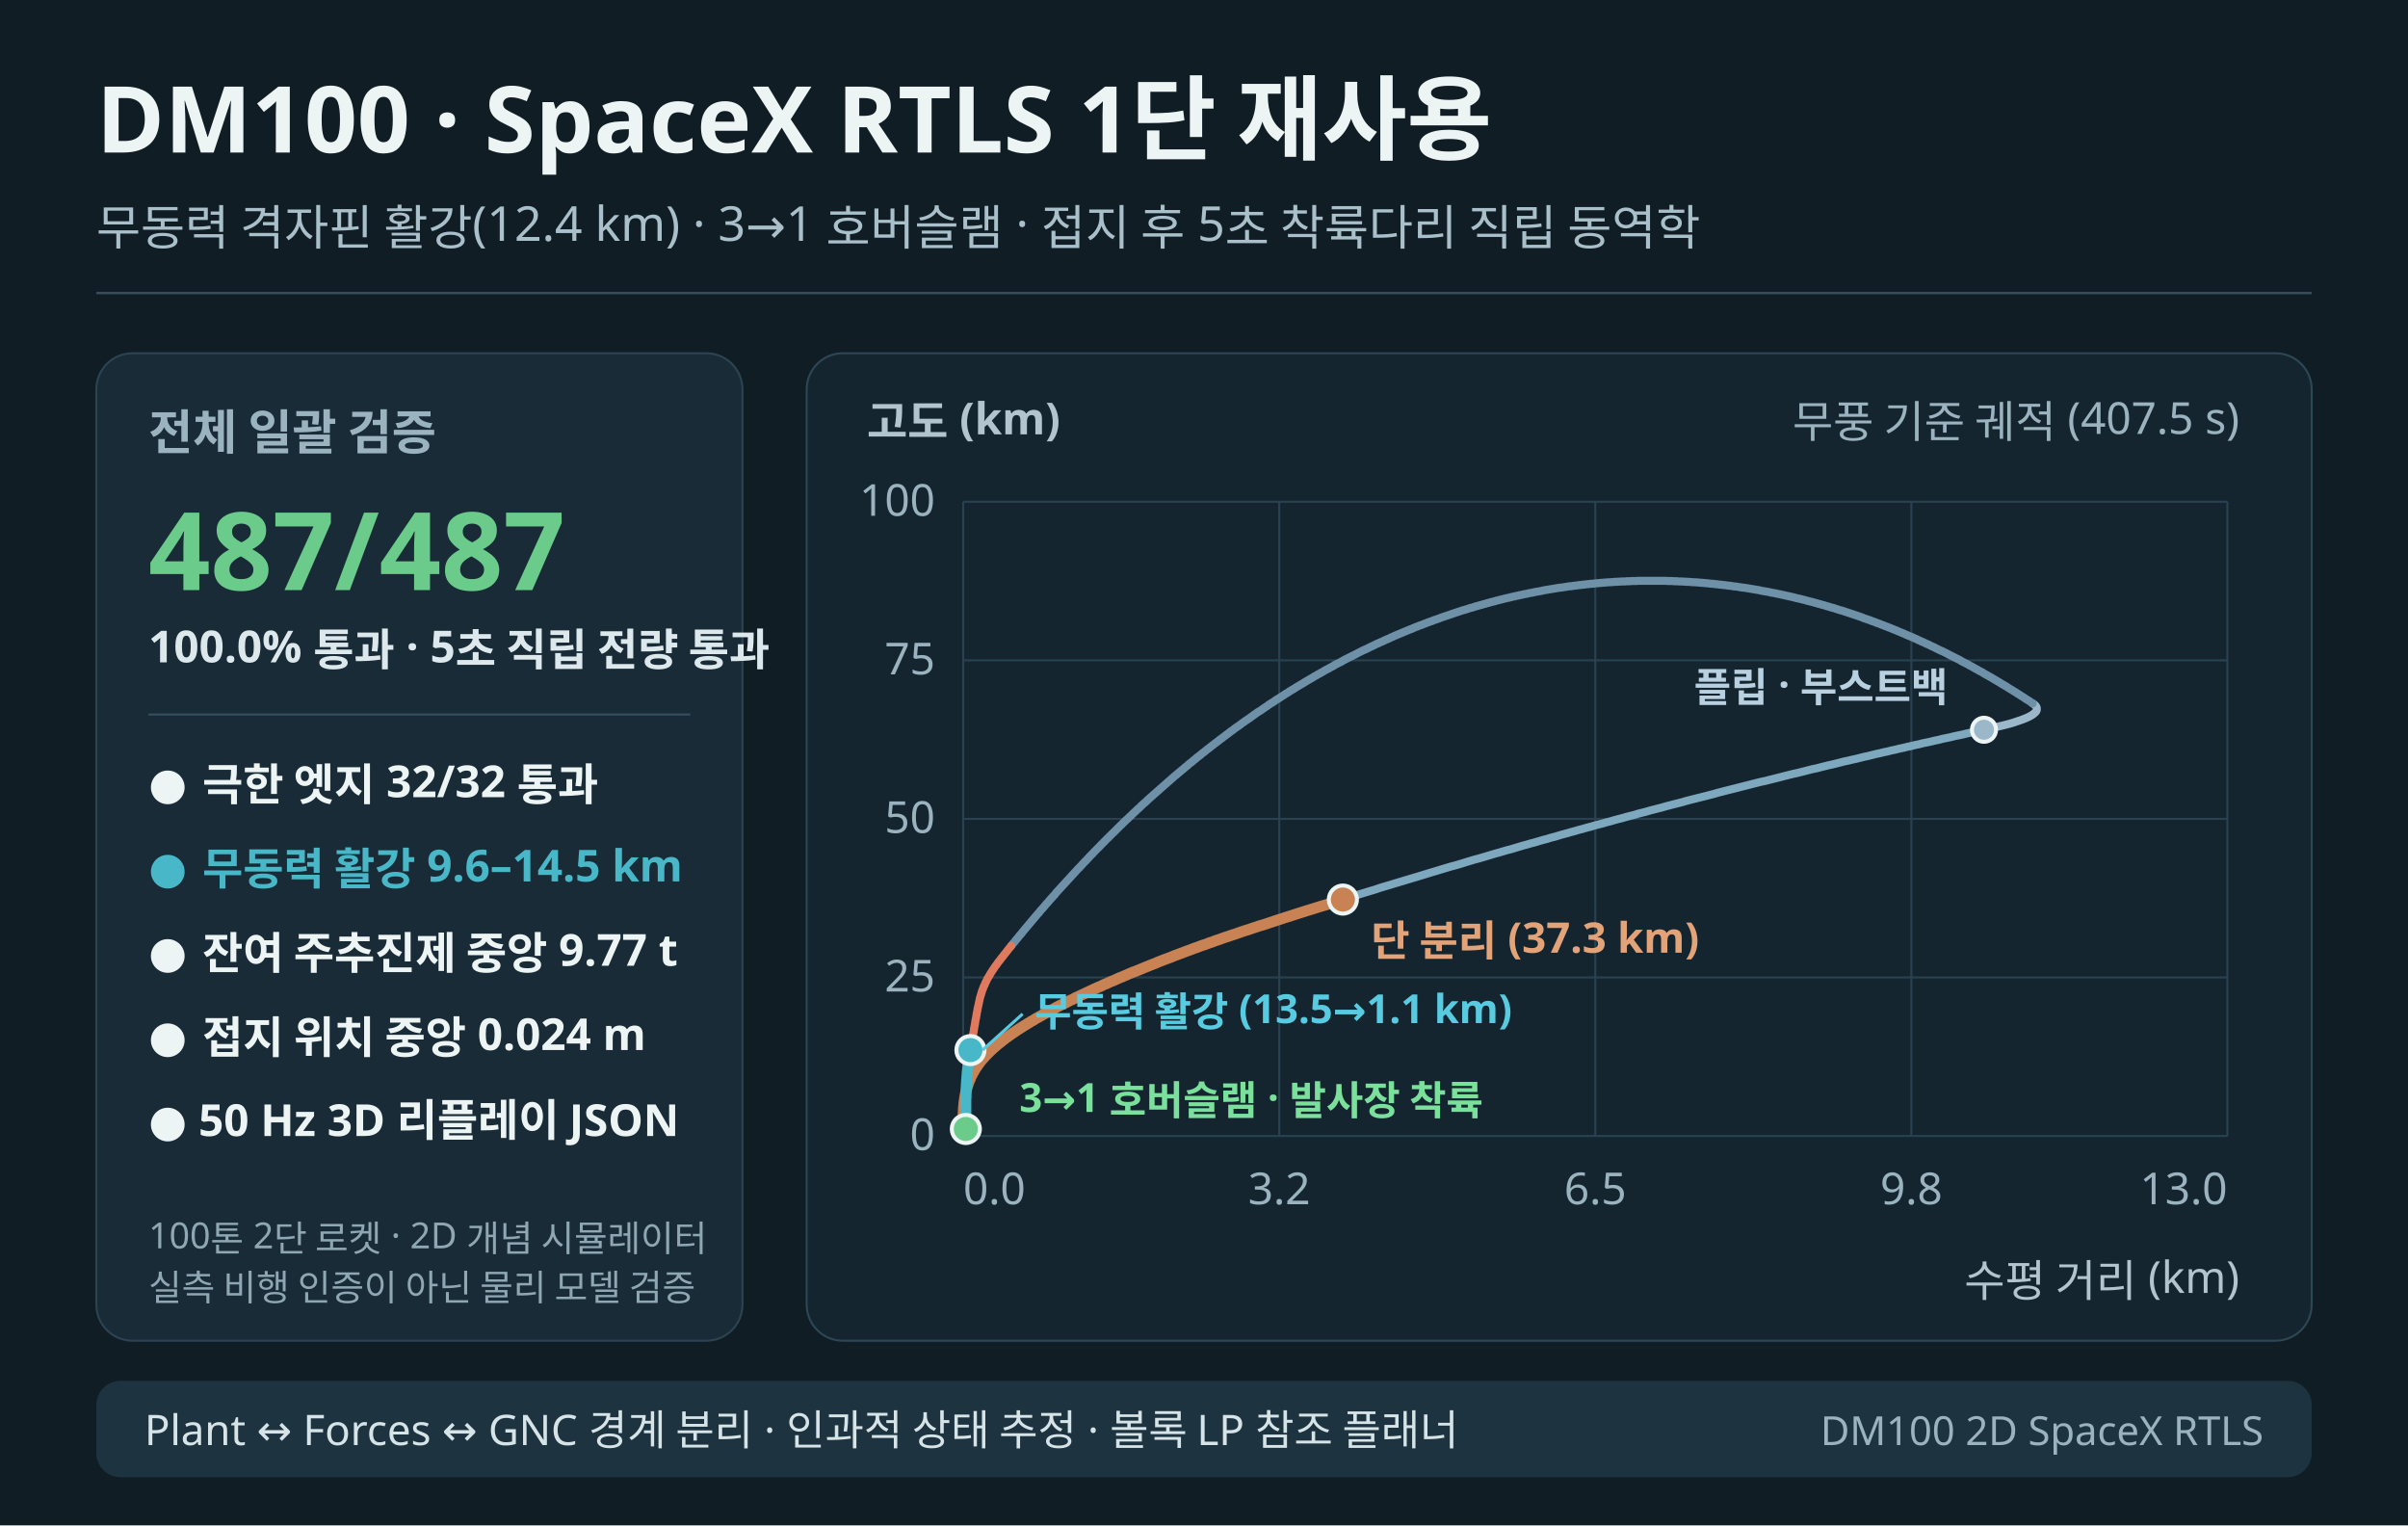
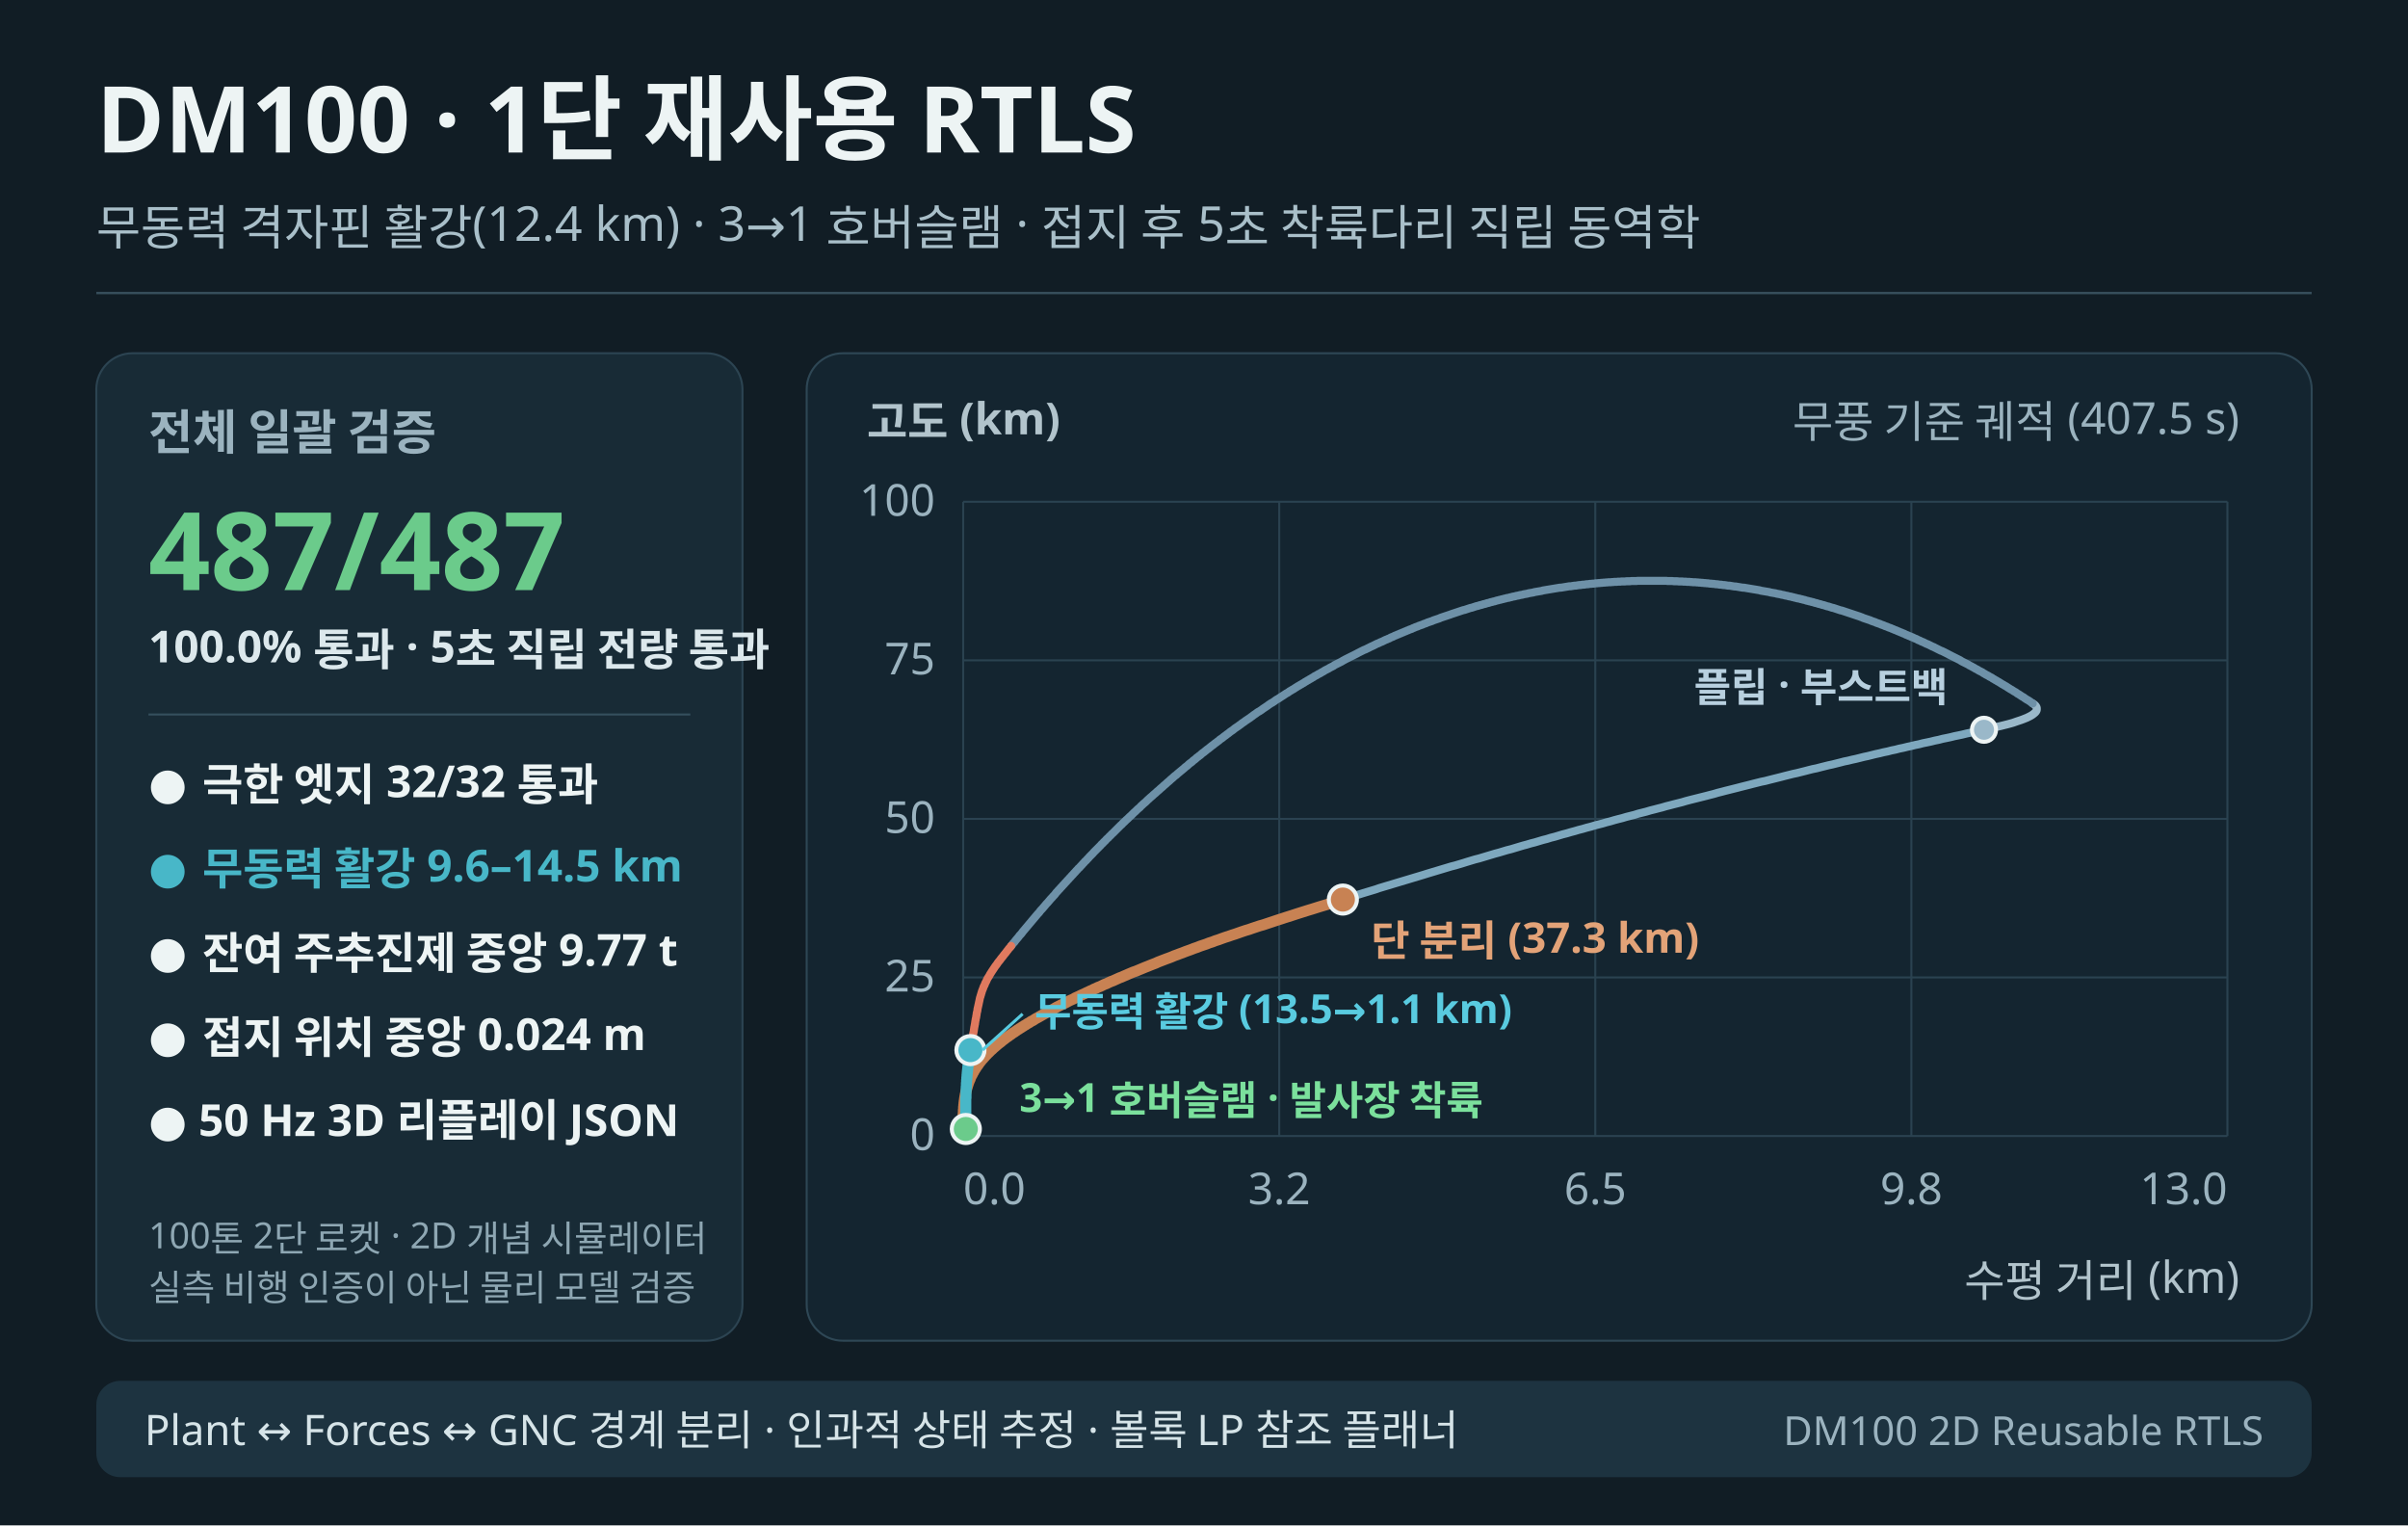
<svg xmlns="http://www.w3.org/2000/svg" width="1200" height="760" viewBox="0 0 1200 760" role="img" aria-labelledby="title desc">
  <style>text{font-family:'Noto Sans KR','Malgun Gothic','Apple SD Gothic Neo','Segoe UI',sans-serif;font-variant-numeric:tabular-nums}.mono{font-family:Consolas,'Courier New',monospace}</style>
  <rect width="1200" height="760" fill="#111D25" />
-   <text x="48" y="76" font-size="46" fill="#EDF4F4" font-weight="750">DM100 · SpaceX RTLS 1단 재사용</text>
+   <text x="48" y="76" font-size="46" fill="#EDF4F4" font-weight="750">DM100 · 1단 재사용 RTLS</text>
  <text x="48" y="122" font-size="24" fill="#A9BFC9" font-weight="500">무동력 격자핀 활강(12.4 km) · 3→1 호버슬램 · 접지 후 5초 착륙다리 직립 동역학</text>
  <line x1="48" y1="146" x2="1152" y2="146" stroke="#364E5B" stroke-width="1.2" />
  <rect x="48" y="176" width="322" height="492" rx="18" fill="#182B36" stroke="#2C4452" stroke-width="1" />
  <text x="74" y="224" font-size="24" fill="#9BB3BF" font-weight="600">전체 일괄 검증</text>
  <text x="74" y="294" font-size="54" fill="#6BCB8B" font-weight="800">487/487</text>
  <text x="74" y="330" font-size="22" fill="#DCE8EC" font-weight="600">100.0% 통과 · 5초 직립 전량 통과</text>
  <line x1="74" y1="356" x2="344" y2="356" stroke="#35505E" stroke-width="1" />
  <text x="74" y="398" font-size="22" fill="#EDF4F4" font-weight="600">● 극한 엣지 32/32 통과</text>
  <text x="74" y="440" font-size="22" fill="#48B7C8" font-weight="600">● 무동력 활강 9.6–14.5 km</text>
  <text x="74" y="482" font-size="22" fill="#EDF4F4" font-weight="600">● 잔여 주추진제 중앙 9.77 t</text>
  <text x="74" y="524" font-size="22" fill="#EDF4F4" font-weight="600">● 접지 위치 중앙 0.024 m</text>
  <text x="74" y="566" font-size="22" fill="#EDF4F4" font-weight="600">● 50 Hz 3D 리플레이 JSON</text>
  <text x="74" y="622" font-size="18" fill="#8EA7B3">100톤 2단 로켓 · 2D 개념 시뮬레이터</text>
  <text x="74" y="648" font-size="18" fill="#8EA7B3">실측 비행 인증이 아닌 물리 모델 검증</text>
  <rect x="402" y="176" width="750" height="492" rx="18" fill="#142530" stroke="#2E4755" stroke-width="1" />
  <text x="432" y="218" font-size="22" fill="#B2C4CC" font-weight="600">고도 (km)</text>
  <text x="1116" y="218" font-size="22" fill="#9BB3BF" text-anchor="end">무풍 기준 궤적 (407.5 s)</text>
  <line x1="480" y1="566.0" x2="1110" y2="566.0" stroke="#2A4250" stroke-width="1" />
  <text x="466" y="573.0" font-size="22" fill="#9BB3BF" text-anchor="end">0</text>
  <line x1="480" y1="487.0" x2="1110" y2="487.0" stroke="#2A4250" stroke-width="1" />
  <text x="466" y="494.0" font-size="22" fill="#9BB3BF" text-anchor="end">25</text>
  <line x1="480" y1="408.0" x2="1110" y2="408.0" stroke="#2A4250" stroke-width="1" />
  <text x="466" y="415.0" font-size="22" fill="#9BB3BF" text-anchor="end">50</text>
  <line x1="480" y1="329.0" x2="1110" y2="329.0" stroke="#2A4250" stroke-width="1" />
  <text x="466" y="336.0" font-size="22" fill="#9BB3BF" text-anchor="end">75</text>
  <line x1="480" y1="250.0" x2="1110" y2="250.0" stroke="#2A4250" stroke-width="1" />
  <text x="466" y="257.0" font-size="22" fill="#9BB3BF" text-anchor="end">100</text>
  <line x1="480.0" y1="250" x2="480.0" y2="566" stroke="#2A4250" stroke-width="1" />
  <text x="480.0" y="600" font-size="22" fill="#9BB3BF" text-anchor="start">0.0</text>
  <line x1="637.5" y1="250" x2="637.5" y2="566" stroke="#2A4250" stroke-width="1" />
  <text x="637.5" y="600" font-size="22" fill="#9BB3BF" text-anchor="middle">3.2</text>
  <line x1="795.0" y1="250" x2="795.0" y2="566" stroke="#2A4250" stroke-width="1" />
  <text x="795.0" y="600" font-size="22" fill="#9BB3BF" text-anchor="middle">6.5</text>
  <line x1="952.5" y1="250" x2="952.5" y2="566" stroke="#2A4250" stroke-width="1" />
  <text x="952.5" y="600" font-size="22" fill="#9BB3BF" text-anchor="middle">9.8</text>
  <line x1="1110.0" y1="250" x2="1110.0" y2="566" stroke="#2A4250" stroke-width="1" />
  <text x="1110.0" y="600" font-size="22" fill="#9BB3BF" text-anchor="end">13.0</text>
  <polyline points="480.0,566.0 480.0,566.0 480.0,566.0 480.0,566.0 480.0,566.0 480.0,566.0 480.0,565.9 480.0,565.9 480.0,565.9 480.0,565.9 480.0,565.9 480.0,565.9 480.0,565.9 480.0,565.9 480.0,565.9 480.0,565.9 480.0,565.9 480.0,565.9 480.0,565.8 480.0,565.8 480.0,565.8 480.0,565.8 480.0,565.8 480.0,565.8 480.0,565.7 480.0,565.7 480.0,565.7 480.0,565.7 480.0,565.7 480.0,565.6 480.0,565.6 480.0,565.6 480.0,565.6 480.0,565.5 480.0,565.5 480.0,565.5 480.0,565.4 480.0,565.4 480.0,565.4 480.0,565.4 480.0,565.3 480.0,565.3 480.0,565.3 480.0,565.2 480.0,565.2 480.0,565.1 480.0,565.1 480.0,565.1 480.0,565.0 480.0,565.0 480.0,564.9 480.0,564.9 480.0,564.9 480.0,564.8 480.0,564.8 480.0,564.7 480.0,564.7 480.0,564.6 480.0,564.6 480.0,564.5 480.0,564.5 480.0,564.4 480.0,564.4 480.0,564.3 480.0,564.3 480.0,564.2 480.0,564.2 480.0,564.1 480.0,564.0 480.0,564.0 480.0,563.9 480.0,563.9 480.0,563.8 480.0,563.7 480.0,563.7 480.0,563.6 480.0,563.6 480.0,563.5 480.0,563.4 480.0,563.4 480.0,563.3 480.0,563.2 480.0,563.1 480.0,563.1 480.0,563.0 480.0,562.9 480.0,562.8 480.0,562.8 480.0,562.7 480.0,562.6 480.0,562.5 480.0,562.5 480.0,562.4 480.0,562.3 480.0,562.2 480.0,562.1 480.0,562.0 480.0,562.0 480.0,561.9 480.0,561.8 480.0,561.7 480.0,561.6 480.0,561.5 480.0,561.4 480.0,561.3 480.0,561.2 480.0,561.1 480.0,561.0 480.0,560.9 479.9,560.8 479.9,560.7 479.9,560.6 479.9,560.5 479.9,560.4 479.9,560.3 479.9,560.2 479.9,560.1 479.9,560.0 479.9,559.9 479.9,559.8 479.9,559.7 479.9,559.6 479.9,559.5 479.9,559.4 479.9,559.2 479.9,559.1 479.9,559.0 479.9,558.9 479.9,558.8 480.0,558.6 480.0,558.5 480.0,558.4 480.0,558.3 480.0,558.2 480.0,558.0 480.0,557.9 480.0,557.8 480.0,557.6 480.0,557.5 480.0,557.4 480.0,557.3 480.0,557.1 480.0,557.0 480.0,556.9 480.0,556.7 480.0,556.6 480.0,556.4 480.0,556.3 480.0,556.2 480.0,556.0 480.0,555.9 480.0,555.7 480.0,555.6 480.0,555.4 480.0,555.3 480.0,555.1 480.0,555.0 480.0,554.8 480.1,554.7 480.1,554.5 480.1,554.4 480.1,554.2 480.1,554.1 480.1,553.9 480.1,553.8 480.1,553.6 480.1,553.4 480.1,553.3 480.1,553.1 480.1,553.0 480.2,552.8 480.2,552.7 480.2,552.5 480.2,552.3 480.2,552.2 480.2,552.0 480.2,551.9 480.2,551.7 480.2,551.5 480.3,551.4 480.3,551.2 480.3,551.0 480.3,550.9 480.3,550.7 480.3,550.5 480.4,550.4 480.4,550.2 480.4,550.0 480.4,549.9 480.4,549.7 480.4,549.5 480.5,549.4 480.5,549.2 480.5,549.0 480.5,548.9 480.5,548.7 480.6,548.5 480.6,548.3 480.6,548.2 480.6,548.0 480.7,547.8 480.7,547.7 480.7,547.5 480.7,547.3 480.8,547.1 480.8,547.0 480.8,546.8 480.8,546.6 480.9,546.4 480.9,546.2 480.9,546.1 481.0,545.9 481.0,545.7 481.0,545.5 481.1,545.3 481.1,545.2 481.1,545.0 481.2,544.8 481.2,544.6 481.3,544.4 481.3,544.2 481.3,544.1 481.4,543.9 481.4,543.7 481.5,543.5 481.5,543.3 481.6,543.1 481.6,542.9 481.7,542.7 481.7,542.5 481.8,542.4 481.8,542.2 481.9,542.0 481.9,541.8 482.0,541.6 482.1,541.4 482.1,541.2 482.2,541.0 482.2,540.8 482.3,540.6 482.4,540.4 482.4,540.2 482.5,540.0 482.6,539.8 482.6,539.6 482.7,539.4 482.8,539.2 482.9,539.0 482.9,538.8 483.0,538.6 483.1,538.4 483.2,538.2 483.3,538.0 483.4,537.8 483.5,537.6 483.5,537.3 483.6,537.1 483.7,536.9 483.8,536.7 483.9,536.5 484.0,536.3 484.1,536.1 484.2,535.8 484.4,535.6 484.5,535.4 484.6,535.2 484.7,535.0 484.8,534.8 484.9,534.5 485.1,534.3 485.2,534.1 485.3,533.9 485.4,533.6 485.6,533.4 485.7,533.2 485.8,533.0 486.0,532.7 486.1,532.5 486.3,532.3 486.4,532.0 486.6,531.8 486.7,531.6 486.9,531.3 487.1,531.1 487.2,530.8 487.4,530.6 487.6,530.4 487.7,530.1 487.9,529.9 488.1,529.6 488.3,529.4 488.5,529.1 488.7,528.9 488.9,528.6 489.1,528.4 489.3,528.1 489.5,527.9 489.7,527.6 490.0,527.4 490.2,527.1 490.4,526.8 490.7,526.6 490.9,526.3 491.2,526.0 491.4,525.8 491.7,525.5 492.0,525.2 492.2,524.9 492.5,524.7 492.8,524.4 493.1,524.1 493.4,523.8 493.7,523.5 494.0,523.2 494.3,523.0 494.6,522.7 494.9,522.4 495.2,522.1 495.6,521.8 495.9,521.5 496.3,521.2 496.6,520.9 497.0,520.6 497.3,520.3 497.7,520.0 498.1,519.7 498.5,519.4 498.9,519.1 499.3,518.7 499.7,518.4 500.1,518.1 500.5,517.8 500.9,517.5 501.4,517.1 501.8,516.8 502.3,516.5 502.7,516.2 503.2,515.8 503.7,515.5 504.1,515.2 504.6,514.8 505.1,514.5 505.6,514.2 506.1,513.8 506.6,513.5 507.1,513.1 507.7,512.8 508.2,512.4 508.8,512.1 509.3,511.7 509.9,511.4 510.4,511.0 511.0,510.7 511.6,510.3 512.2,509.9 512.8,509.6 513.4,509.2 514.0,508.8 514.7,508.5 515.3,508.1 515.9,507.7 516.6,507.3 517.2,507.0 517.9,506.6 518.6,506.2 519.3,505.8 520.0,505.4 520.7,505.0 521.4,504.6 522.1,504.2 522.8,503.9 523.6,503.5 524.3,503.1 525.1,502.7 525.9,502.2 526.6,501.8 527.4,501.4 528.2,501.0 529.0,500.6 529.9,500.2 530.7,499.8 531.5,499.4 532.4,498.9 533.2,498.5 534.1,498.1 535.0,497.7 535.8,497.2 536.7,496.8 537.6,496.4 538.6,495.9 539.5,495.5 540.4,495.1 541.4,494.6 542.3,494.2 543.3,493.7 544.3,493.3 545.2,492.8 546.2,492.4 547.2,491.9 548.3,491.5 549.3,491.0 550.3,490.5 551.4,490.1 552.4,489.6 553.5,489.1 554.6,488.7 555.7,488.2 556.8,487.7 557.9,487.2 559.0,486.8 560.1,486.3 561.3,485.8 562.4,485.3 563.6,484.8 564.8,484.3 566.0,483.9 567.2,483.4 568.4,482.9 569.6,482.4 570.8,481.9 572.1,481.4 573.3,480.9 574.6,480.4 575.9,479.9 577.2,479.3 578.5,478.8 579.8,478.3 581.1,477.8 582.5,477.3 583.8,476.8 585.2,476.2 586.6,475.7 587.9,475.2 589.3,474.7 590.8,474.1 592.2,473.6 593.6,473.1 595.1,472.5 596.6,472.0 598.1,471.4 599.6,470.9 601.1,470.4 602.6,469.8 604.2,469.3 605.7,468.7 607.3,468.2 608.9,467.6 610.6,467.0 612.2,466.5 613.9,465.9 615.5,465.4 617.2,464.8 618.9,464.2 620.7,463.6 622.4,463.1 624.1,462.5 625.9,461.9 627.7,461.3 629.5,460.8 631.3,460.2 633.1,459.6 634.9,459.0 636.7,458.4 638.6,457.8 640.4,457.2 642.3,456.6 644.2,456.0 646.0,455.4 647.9,454.8 649.8,454.2 651.7,453.6 653.7,453.0 655.6,452.4 657.5,451.8 659.5,451.2 661.5,450.6 663.4,449.9 665.4,449.3 667.4,448.7 669.4,448.1" fill="none" stroke="#C88253" stroke-width="5.5" stroke-linecap="round" stroke-linejoin="round" />
  <polyline points="669.4,448.1 671.4,447.5 673.4,446.9 675.4,446.2 677.4,445.6 679.3,445.0 681.3,444.4 683.3,443.8 685.3,443.2 687.3,442.5 689.3,441.9 691.3,441.3 693.3,440.7 695.3,440.1 697.3,439.5 699.3,438.9 701.3,438.3 703.3,437.7 705.3,437.1 707.3,436.5 709.3,435.9 711.2,435.3 713.2,434.7 715.2,434.1 717.2,433.5 719.2,432.9 721.2,432.3 723.2,431.7 725.2,431.2 727.2,430.6 729.2,430.0 731.1,429.4 733.1,428.8 735.1,428.2 737.1,427.7 739.1,427.1 741.1,426.5 743.1,425.9 745.1,425.3 747.0,424.8 749.0,424.2 751.0,423.6 753.0,423.1 755.0,422.5 757.0,421.9 759.0,421.3 760.9,420.8 762.9,420.2 764.9,419.7 766.9,419.1 768.9,418.5 770.9,418.0 772.8,417.4 774.8,416.9 776.8,416.3 778.8,415.7 780.8,415.2 782.8,414.6 784.7,414.1 786.7,413.5 788.7,413.0 790.7,412.4 792.7,411.9 794.7,411.3 796.6,410.8 798.6,410.3 800.6,409.7 802.6,409.2 804.6,408.6 806.5,408.1 808.5,407.6 810.5,407.0 812.5,406.5 814.5,406.0 816.4,405.4 818.4,404.9 820.4,404.4 822.4,403.8 824.4,403.3 826.3,402.8 828.3,402.3 830.3,401.7 832.3,401.2 834.2,400.7 836.2,400.2 838.2,399.7 840.2,399.1 842.1,398.6 844.1,398.1 846.1,397.6 848.1,397.1 850.1,396.6 852.0,396.1 854.0,395.6 856.0,395.0 858.0,394.5 859.9,394.0 861.9,393.5 863.9,393.0 865.9,392.5 867.8,392.0 869.8,391.5 871.8,391.0 873.7,390.5 875.7,390.0 877.7,389.5 879.7,389.1 881.6,388.6 883.6,388.1 885.6,387.6 887.6,387.1 889.5,386.6 891.5,386.1 893.5,385.6 895.4,385.2 897.4,384.7 899.4,384.2 901.3,383.7 903.3,383.2 905.3,382.8 907.2,382.3 909.2,381.8 911.2,381.3 913.1,380.9 915.1,380.4 917.1,379.9 919.0,379.4 921.0,379.0 923.0,378.5 924.9,378.1 926.9,377.6 928.9,377.1 930.8,376.7 932.8,376.2 934.8,375.7 936.7,375.3 938.7,374.8 940.7,374.4 942.6,373.9 944.6,373.5 946.5,373.0 948.5,372.6 950.5,372.1 952.4,371.7 954.4,371.2 956.4,370.8 958.3,370.3 960.3,369.9 962.2,369.5 964.2,369.0 966.2,368.6 968.1,368.1 970.1,367.7 972.0,367.3 974.0,366.8 976.0,366.4 977.9,366.0 979.9,365.5 981.8,365.1 983.8,364.7 985.8,364.3 987.7,363.8 989.7,363.4" fill="none" stroke="#7EA8BE" stroke-width="4.0" stroke-linecap="round" stroke-linejoin="round" />
  <polyline points="989.7,363.4 991.6,363.0 993.5,362.6 995.3,362.1 997.1,361.7 998.7,361.3 1000.3,360.9 1001.8,360.5 1003.2,360.1 1004.6,359.6 1005.8,359.2 1007.0,358.8 1008.1,358.4 1009.1,358.0 1010.1,357.6 1010.9,357.2 1011.7,356.8 1012.4,356.4 1013.0,356.0 1013.5,355.6 1014.0,355.2 1014.4,354.8 1014.7,354.4 1014.9,354.0 1015.0,353.6 1015.0,353.2 1015.0,352.8 1014.9,352.4 1014.7,352.0 1014.4,351.6 1014.0,351.2 1013.6,350.9 1013.0,350.5" fill="none" stroke="#9AB8C9" stroke-width="4.0" stroke-linecap="round" stroke-linejoin="round" />
  <polyline points="1013.0,350.5 1012.4,350.1 1011.9,349.7 1011.3,349.3 1010.7,348.9 1010.1,348.6 1009.5,348.2 1008.9,347.8 1008.4,347.4 1007.8,347.1 1007.2,346.7 1006.6,346.3 1006.0,345.9 1005.4,345.6 1004.9,345.2 1004.3,344.8 1003.7,344.5 1003.1,344.1 1002.5,343.7 1001.9,343.4 1001.3,343.0 1000.8,342.7 1000.2,342.3 999.6,341.9 999.0,341.6 998.4,341.2 997.8,340.9 997.2,340.5 996.7,340.2 996.1,339.8 995.5,339.5 994.9,339.1 994.3,338.8 993.7,338.4 993.1,338.1 992.6,337.7 992.0,337.4 991.4,337.1 990.8,336.7 990.2,336.4 989.6,336.1 989.0,335.7 988.4,335.4 987.9,335.0 987.3,334.7 986.7,334.4 986.1,334.1 985.5,333.7 984.9,333.4 984.3,333.1 983.7,332.7 983.1,332.4 982.6,332.1 982.0,331.8 981.4,331.5 980.8,331.1 980.2,330.8 979.6,330.5 979.0,330.2 978.4,329.9 977.8,329.6 977.3,329.3 976.7,328.9 976.1,328.6 975.5,328.3 974.9,328.0 974.3,327.7 973.7,327.4 973.1,327.1 972.5,326.8 971.9,326.5 971.3,326.2 970.8,325.9 970.2,325.6 969.6,325.3 969.0,325.0 968.4,324.7 967.8,324.4 967.2,324.2 966.6,323.9 966.0,323.6 965.4,323.3 964.8,323.0 964.2,322.7 963.7,322.4 963.1,322.2 962.5,321.9 961.9,321.6 961.3,321.3 960.7,321.0 960.1,320.8 959.5,320.5 958.9,320.2 958.3,319.9 957.7,319.7 957.1,319.4 956.5,319.1 955.9,318.9 955.4,318.6 954.8,318.3 954.2,318.1 953.6,317.8 953.0,317.5 952.4,317.3 951.8,317.0 951.2,316.8 950.6,316.5 950.0,316.3 949.4,316.0 948.8,315.7 948.2,315.5 947.6,315.2 947.0,315.0 946.4,314.7 945.8,314.5 945.2,314.2 944.7,314.0 944.1,313.8 943.5,313.5 942.9,313.3 942.3,313.0 941.7,312.8 941.1,312.6 940.5,312.3 939.9,312.1 939.3,311.9 938.7,311.6 938.1,311.4 937.5,311.2 936.9,310.9 936.3,310.7 935.7,310.5 935.1,310.3 934.5,310.0 933.9,309.8 933.3,309.6 932.7,309.4 932.1,309.1 931.5,308.9 930.9,308.7 930.3,308.5 929.7,308.3 929.1,308.1 928.5,307.9 927.9,307.6 927.3,307.4 926.8,307.2 926.2,307.0 925.6,306.8 925.0,306.6 924.4,306.4 923.8,306.2 923.2,306.0 922.6,305.8 922.0,305.6 921.4,305.4 920.8,305.2 920.2,305.0 919.6,304.8 919.0,304.6 918.4,304.4 917.8,304.2 917.2,304.1 916.6,303.9 916.0,303.7 915.4,303.5 914.8,303.3 914.2,303.1 913.6,302.9 913.0,302.8 912.4,302.6 911.8,302.4 911.2,302.2 910.6,302.1 910.0,301.9 909.4,301.7 908.8,301.5 908.2,301.4 907.6,301.2 907.0,301.0 906.4,300.9 905.8,300.7 905.2,300.5 904.6,300.4 904.0,300.2 903.4,300.0 902.8,299.9 902.2,299.7 901.6,299.6 901.0,299.4 900.4,299.3 899.8,299.1 899.2,298.9 898.6,298.8 898.0,298.6 897.4,298.5 896.8,298.3 896.2,298.2 895.6,298.1 895.0,297.9 894.4,297.8 893.8,297.6 893.2,297.5 892.6,297.3 892.0,297.2 891.4,297.1 890.8,296.9 890.2,296.8 889.6,296.7 889.0,296.5 888.4,296.4 887.8,296.3 887.2,296.1 886.6,296.0 886.0,295.9 885.4,295.8 884.8,295.6 884.1,295.5 883.5,295.4 882.9,295.3 882.3,295.2 881.7,295.0 881.1,294.9 880.5,294.8 879.9,294.7 879.3,294.6 878.7,294.5 878.1,294.4 877.5,294.3 876.9,294.1 876.3,294.0 875.7,293.9 875.1,293.8 874.5,293.7 873.9,293.6 873.3,293.5 872.7,293.4 872.1,293.3 871.5,293.2 870.9,293.1 870.3,293.0 869.7,292.9 869.1,292.8 868.5,292.8 867.9,292.7 867.3,292.6 866.7,292.5 866.1,292.4 865.5,292.3 864.9,292.2 864.3,292.2 863.7,292.1 863.1,292.0 862.5,291.9 861.9,291.8 861.2,291.8 860.6,291.7 860.0,291.6 859.4,291.5 858.8,291.5 858.2,291.4 857.6,291.3 857.0,291.3 856.4,291.2 855.8,291.1 855.2,291.1 854.6,291.0 854.0,290.9 853.4,290.9 852.8,290.8 852.2,290.8 851.6,290.7 851.0,290.6 850.4,290.6 849.8,290.5 849.2,290.5 848.6,290.4 848.0,290.4 847.4,290.3 846.8,290.3 846.2,290.2 845.6,290.2 845.0,290.1 844.3,290.1 843.7,290.1 843.1,290.0 842.5,290.0 841.9,289.9 841.3,289.9 840.7,289.9 840.1,289.8 839.5,289.8 838.9,289.8 838.3,289.7 837.7,289.7 837.1,289.7 836.5,289.7 835.9,289.6 835.3,289.6 834.7,289.6 834.1,289.6 833.5,289.5 832.9,289.5 832.3,289.5 831.7,289.5 831.1,289.5 830.5,289.4 829.9,289.4 829.2,289.4 828.6,289.4 828.0,289.4 827.4,289.4 826.8,289.4 826.2,289.4 825.6,289.4 825.0,289.4 824.4,289.4 823.8,289.4 823.2,289.4 822.6,289.4 822.0,289.4 821.4,289.4 820.8,289.4 820.2,289.4 819.6,289.4 819.0,289.4 818.4,289.4 817.8,289.4 817.2,289.4 816.6,289.4 816.0,289.4 815.4,289.5 814.7,289.5 814.1,289.5 813.5,289.5 812.9,289.5 812.3,289.6 811.7,289.6 811.1,289.6 810.5,289.6 809.9,289.7 809.3,289.7 808.7,289.7 808.1,289.7 807.5,289.8 806.9,289.8 806.3,289.8 805.7,289.9 805.1,289.9 804.5,289.9 803.9,290.0 803.3,290.0 802.7,290.1 802.1,290.1 801.5,290.1 800.9,290.2 800.3,290.2 799.6,290.3 799.0,290.3 798.4,290.4 797.8,290.4 797.2,290.5 796.6,290.5 796.0,290.6 795.4,290.6 794.8,290.7 794.2,290.8 793.6,290.8 793.0,290.9 792.4,290.9 791.8,291.0 791.2,291.1 790.6,291.1 790.0,291.2 789.4,291.3 788.8,291.3 788.2,291.4 787.6,291.5 787.0,291.5 786.4,291.6 785.8,291.7 785.2,291.8 784.6,291.8 784.0,291.9 783.4,292.0 782.8,292.1 782.1,292.1 781.5,292.2 780.9,292.3 780.3,292.4 779.7,292.5 779.1,292.6 778.5,292.7 777.9,292.8 777.3,292.8 776.7,292.9 776.1,293.0 775.5,293.1 774.9,293.2 774.3,293.3 773.7,293.4 773.1,293.5 772.5,293.6 771.9,293.7 771.3,293.8 770.7,293.9 770.1,294.0 769.5,294.1 768.9,294.2 768.3,294.4 767.7,294.5 767.1,294.6 766.5,294.7 765.9,294.8 765.3,294.9 764.7,295.0 764.1,295.2 763.5,295.3 762.9,295.4 762.3,295.5 761.7,295.6 761.1,295.8 760.5,295.9 759.9,296.0 759.3,296.1 758.7,296.3 758.1,296.4 757.4,296.5 756.8,296.7 756.2,296.8 755.6,296.9 755.0,297.1 754.4,297.2 753.8,297.3 753.2,297.5 752.6,297.6 752.0,297.8 751.4,297.9 750.8,298.0 750.2,298.2 749.6,298.3 749.0,298.5 748.4,298.6 747.8,298.8 747.2,298.9 746.6,299.1 746.0,299.2 745.4,299.4 744.8,299.6 744.2,299.7 743.6,299.9 743.0,300.0 742.4,300.2 741.8,300.4 741.2,300.5 740.6,300.7 740.0,300.9 739.4,301.0 738.8,301.2 738.2,301.4 737.6,301.5 737.0,301.7 736.4,301.9 735.8,302.0 735.2,302.2 734.6,302.4 734.0,302.6 733.4,302.8 732.8,302.9 732.2,303.1 731.6,303.3 731.0,303.5 730.4,303.7 729.8,303.9 729.2,304.0 728.6,304.2 728.0,304.4 727.4,304.6 726.8,304.8 726.2,305.0 725.6,305.2 725.0,305.4 724.4,305.6 723.8,305.8 723.2,306.0 722.7,306.2 722.1,306.4 721.5,306.6 720.9,306.8 720.3,307.0 719.7,307.2 719.1,307.4 718.5,307.6 717.9,307.8 717.3,308.1 716.7,308.3 716.1,308.5 715.5,308.7 714.9,308.9 714.3,309.1 713.7,309.4 713.1,309.6 712.5,309.8 711.9,310.0 711.3,310.2 710.7,310.5 710.1,310.7 709.5,310.9 708.9,311.2 708.3,311.4 707.7,311.6 707.1,311.8 706.5,312.1 705.9,312.3 705.3,312.5 704.7,312.8 704.1,313.0 703.6,313.3 703.0,313.5 702.4,313.7 701.8,314.0 701.2,314.2 700.6,314.5 700.0,314.7 699.4,315.0 698.8,315.2 698.2,315.5 697.6,315.7 697.0,316.0 696.4,316.2 695.8,316.5 695.2,316.7 694.6,317.0 694.0,317.3 693.4,317.5 692.8,317.8 692.3,318.1 691.7,318.3 691.1,318.6 690.5,318.8 689.9,319.1 689.3,319.4 688.7,319.7 688.1,319.9 687.5,320.2 686.9,320.5 686.3,320.7 685.7,321.0 685.1,321.3 684.5,321.6 683.9,321.9 683.4,322.1 682.8,322.4 682.2,322.7 681.6,323.0 681.0,323.3 680.4,323.6 679.8,323.8 679.2,324.1 678.6,324.4 678.0,324.7 677.4,325.0 676.8,325.3 676.3,325.6 675.7,325.9 675.1,326.2 674.5,326.5 673.9,326.8 673.3,327.1 672.7,327.4 672.1,327.7 671.5,328.0 670.9,328.3 670.3,328.6 669.8,328.9 669.2,329.2 668.6,329.6 668.0,329.9 667.4,330.2 666.8,330.5 666.2,330.8 665.6,331.1 665.0,331.4 664.5,331.8 663.9,332.1 663.3,332.4 662.7,332.7 662.1,333.1 661.5,333.4 660.9,333.7 660.3,334.0 659.7,334.4 659.2,334.7 658.6,335.0 658.0,335.4 657.4,335.7 656.8,336.0 656.2,336.4 655.6,336.7 655.0,337.0 654.5,337.4 653.9,337.7 653.3,338.1 652.7,338.4 652.1,338.8 651.5,339.1 650.9,339.5 650.3,339.8 649.8,340.2 649.2,340.5 648.6,340.9 648.0,341.2 647.4,341.6 646.8,341.9 646.2,342.3 645.7,342.6 645.1,343.0 644.5,343.4 643.9,343.7 643.3,344.1 642.7,344.4 642.2,344.8 641.6,345.2 641.0,345.5 640.4,345.9 639.8,346.3 639.2,346.7 638.7,347.0 638.1,347.4 637.5,347.8 636.9,348.2 636.3,348.5 635.7,348.9 635.2,349.3 634.6,349.7 634.0,350.1 633.4,350.4 632.8,350.8 632.2,351.2 631.7,351.6 631.1,352.0 630.5,352.4 629.9,352.8 629.3,353.2 628.8,353.6 628.2,354.0 627.6,354.4 627.0,354.7 626.4,355.1 625.9,355.5 625.3,355.9 624.7,356.3 624.1,356.8 623.5,357.2 623.0,357.6 622.4,358.0 621.8,358.4 621.2,358.8 620.6,359.2 620.1,359.6 619.5,360.0 618.9,360.4 618.3,360.9 617.7,361.3 617.2,361.7 616.6,362.1 616.0,362.5 615.4,362.9 614.8,363.4 614.3,363.8 613.7,364.2 613.1,364.6 612.5,365.1 612.0,365.5 611.4,365.9 610.8,366.4 610.2,366.8 609.7,367.2 609.1,367.7 608.5,368.1 607.9,368.5 607.4,369.0 606.8,369.4 606.2,369.9 605.6,370.3 605.1,370.7 604.5,371.2 603.9,371.6 603.3,372.1 602.8,372.5 602.2,373.0 601.6,373.4 601.0,373.9 600.5,374.3 599.9,374.8 599.3,375.2 598.7,375.7 598.2,376.2 597.6,376.6 597.0,377.1 596.4,377.5 595.9,378.0 595.3,378.5 594.7,378.9 594.2,379.4 593.6,379.9 593.0,380.3 592.4,380.8 591.9,381.3 591.3,381.8 590.7,382.2 590.2,382.7 589.6,383.2 589.0,383.7 588.5,384.1 587.9,384.6 587.3,385.1 586.7,385.6 586.2,386.1 585.6,386.5 585.0,387.0 584.5,387.5 583.9,388.0 583.3,388.5 582.8,389.0 582.2,389.5 581.6,390.0 581.1,390.5 580.5,391.0 579.9,391.5 579.4,392.0 578.8,392.5 578.2,393.0 577.7,393.5 577.1,394.0 576.5,394.5 576.0,395.0 575.4,395.5 574.8,396.0 574.3,396.5 573.7,397.0 573.1,397.5 572.6,398.0 572.0,398.5 571.4,399.1 570.9,399.6 570.3,400.1 569.7,400.6 569.2,401.1 568.6,401.6 568.1,402.2 567.5,402.7 566.9,403.2 566.4,403.7 565.8,404.3 565.2,404.8 564.7,405.3 564.1,405.9 563.6,406.4 563.0,406.9 562.4,407.5 561.9,408.0 561.3,408.5 560.7,409.1 560.2,409.6 559.6,410.1 559.1,410.7 558.5,411.2 557.9,411.8 557.4,412.3 556.8,412.9 556.3,413.4 555.7,414.0 555.2,414.5 554.6,415.1 554.0,415.6 553.5,416.2 552.9,416.7 552.4,417.3 551.8,417.8 551.2,418.4 550.7,419.0 550.1,419.5 549.6,420.1 549.0,420.6 548.5,421.2 547.9,421.8 547.4,422.3 546.8,422.9 546.2,423.5 545.7,424.0 545.1,424.6 544.6,425.2 544.0,425.8 543.5,426.3 542.9,426.9 542.4,427.5 541.8,428.1 541.3,428.7 540.7,429.2 540.2,429.8 539.6,430.4 539.1,431.0 538.5,431.6 538.0,432.2 537.4,432.7 536.9,433.3 536.3,433.9 535.8,434.5 535.2,435.1 534.7,435.7 534.1,436.3 533.6,436.9 533.0,437.5 532.5,438.1 531.9,438.7 531.4,439.3 530.8,439.9 530.3,440.5 529.7,441.1 529.2,441.7 528.6,442.3 528.1,442.9 527.5,443.5 527.0,444.1 526.4,444.7 525.9,445.4 525.4,446.0 524.8,446.6 524.3,447.2 523.7,447.8 523.2,448.4 522.6,449.1 522.1,449.7 521.5,450.3 521.0,450.9 520.5,451.5 519.9,452.2 519.4,452.8 518.8,453.4 518.3,454.0 517.8,454.7 517.2,455.3 516.7,455.9 516.1,456.6 515.6,457.2 515.1,457.8 514.5,458.5 514.0,459.1 513.5,459.7 512.9,460.4 512.4,461.0 511.9,461.6 511.3,462.3 510.8,462.9 510.2,463.6 509.7,464.2 509.2,464.9 508.7,465.5 508.1,466.1 507.6,466.8 507.1,467.4 506.5,468.1 506.0,468.7 505.5,469.4 504.9,470.0 504.4,470.7 503.9,471.3" fill="none" stroke="#6E91A8" stroke-width="4.0" stroke-linecap="round" stroke-linejoin="round" />
  <polyline points="503.9,471.3 503.4,472.0 502.8,472.6 502.3,473.3 501.8,473.9 501.3,474.6 500.8,475.2 500.3,475.8 499.8,476.5 499.3,477.1 498.8,477.7 498.4,478.3 497.9,478.9 497.4,479.5 497.0,480.1 496.6,480.7 496.1,481.3 495.7,481.9 495.3,482.5 494.9,483.1 494.5,483.7 494.1,484.3 493.8,484.8 493.4,485.4 493.1,486.0 492.8,486.5 492.4,487.1 492.1,487.6 491.8,488.2 491.6,488.7 491.3,489.3 491.0,489.8 490.8,490.4 490.6,490.9 490.3,491.4 490.1,491.9 489.9,492.5 489.7,493.0 489.5,493.5 489.3,494.0 489.2,494.5 489.0,495.0 488.9,495.5 488.7,496.0 488.6,496.5 488.4,497.0 488.3,497.4 488.2,497.9 488.1,498.4 488.0,498.9 487.9,499.3 487.8,499.8 487.7,500.3 487.6,500.7 487.5,501.2 487.4,501.6 487.3,502.1 487.2,502.5 487.1,502.9 487.1,503.4 487.0,503.8 486.9,504.2 486.8,504.6 486.7,505.0 486.7,505.5 486.6,505.9 486.5,506.3 486.5,506.7 486.4,507.1 486.3,507.5 486.2,507.9 486.2,508.2 486.1,508.6 486.0,509.0 486.0,509.4 485.9,509.7 485.9,510.1 485.8,510.5 485.7,510.8 485.7,511.2 485.6,511.5 485.5,511.9 485.5,512.2 485.4,512.6 485.4,512.9 485.3,513.2 485.3,513.6 485.2,513.9 485.2,514.2 485.1,514.5 485.0,514.8 485.0,515.1 484.9,515.4 484.9,515.7 484.8,516.0 484.8,516.3 484.7,516.6 484.7,516.9 484.6,517.2 484.6,517.5 484.6,517.7 484.5,518.0 484.5,518.3 484.4,518.5 484.4,518.8 484.3,519.0 484.3,519.3 484.2,519.5 484.2,519.8 484.2,520.0 484.1,520.3 484.1,520.5 484.0,520.7 484.0,520.9 484.0,521.2 483.9,521.4 483.9,521.6 483.8,521.8 483.8,522.0 483.8,522.2 483.7,522.4 483.7,522.6 483.7,522.8 483.6,523.0 483.6,523.2 483.6,523.3" fill="none" stroke="#E07A5F" stroke-width="4.0" stroke-linecap="round" stroke-linejoin="round" />
  <polyline points="483.6,523.3 483.5,523.5 483.5,523.7 483.5,523.9 483.4,524.0 483.4,524.2 483.4,524.4 483.4,524.6 483.3,524.8 483.3,524.9 483.3,525.1 483.2,525.3 483.2,525.5 483.2,525.7 483.1,525.9 483.1,526.0 483.1,526.2 483.1,526.4 483.0,526.6 483.0,526.8 483.0,527.0 482.9,527.2 482.9,527.3 482.9,527.5 482.9,527.7 482.8,527.9 482.8,528.1 482.8,528.3 482.8,528.5 482.7,528.6 482.7,528.8 482.7,529.0 482.6,529.2 482.6,529.4 482.6,529.6 482.6,529.8 482.6,530.0 482.5,530.1 482.5,530.3 482.5,530.5 482.5,530.7 482.4,530.9 482.4,531.1 482.4,531.3 482.4,531.5 482.3,531.7 482.3,531.8 482.3,532.0 482.3,532.2 482.3,532.4 482.2,532.6 482.2,532.8 482.2,533.0 482.2,533.2 482.2,533.4 482.1,533.5 482.1,533.7 482.1,533.9 482.1,534.1 482.1,534.3 482.0,534.5 482.0,534.7 482.0,534.9 482.0,535.0 482.0,535.2 482.0,535.4 481.9,535.6 481.9,535.8 481.9,536.0 481.9,536.2 481.9,536.3 481.9,536.5 481.9,536.7 481.8,536.9 481.8,537.1 481.8,537.3 481.8,537.5 481.8,537.6 481.8,537.8 481.8,538.0 481.7,538.2 481.7,538.4 481.7,538.6 481.7,538.7 481.7,538.9 481.7,539.1 481.7,539.3 481.7,539.5 481.6,539.7 481.6,539.8 481.6,540.0 481.6,540.2 481.6,540.4 481.6,540.6 481.6,540.7 481.6,540.9 481.6,541.1 481.6,541.3 481.5,541.5 481.5,541.6 481.5,541.8 481.5,542.0 481.5,542.2 481.5,542.3 481.5,542.5 481.5,542.7 481.5,542.9 481.5,543.0 481.5,543.2 481.5,543.4 481.4,543.6 481.4,543.7 481.4,543.9 481.4,544.1 481.4,544.3 481.4,544.4 481.4,544.6 481.4,544.8 481.4,544.9 481.4,545.1 481.4,545.3 481.4,545.5 481.4,545.6 481.4,545.8 481.4,546.0 481.4,546.1 481.4,546.3 481.4,546.5 481.4,546.6 481.4,546.8 481.4,547.0 481.3,547.1 481.3,547.3 481.3,547.5 481.3,547.6 481.3,547.8 481.3,548.0 481.3,548.1 481.3,548.3 481.3,548.5 481.3,548.6 481.3,548.8 481.3,548.9 481.3,549.1 481.3,549.3 481.3,549.4 481.3,549.6 481.3,549.7 481.3,549.9 481.3,550.1 481.3,550.2 481.3,550.4 481.3,550.5 481.3,550.7 481.3,550.9 481.3,551.0 481.3,551.2 481.3,551.3 481.3,551.5 481.3,551.7 481.3,551.8 481.3,552.0 481.3,552.1 481.3,552.3 481.3,552.4 481.3,552.6 481.3,552.7 481.3,552.9 481.3,553.0 481.3,553.2 481.3,553.4 481.3,553.5 481.3,553.7 481.3,553.8 481.3,554.0 481.3,554.1 481.3,554.3 481.3,554.4 481.3,554.6 481.3,554.7 481.3,554.9 481.3,555.0 481.3,555.2 481.3,555.3 481.3,555.5 481.3,555.6 481.3,555.8 481.3,555.9 481.3,556.0 481.3,556.2 481.3,556.3 481.3,556.5 481.3,556.6 481.3,556.8 481.3,556.9 481.3,557.1 481.3,557.2 481.3,557.4 481.3,557.5 481.3,557.6 481.3,557.8 481.3,557.9 481.3,558.1 481.3,558.2 481.3,558.3 481.3,558.5 481.3,558.6 481.3,558.8 481.3,558.9 481.3,559.1 481.3,559.2 481.3,559.3 481.3,559.5 481.3,559.6 481.3,559.7 481.3,559.9 481.3,560.0 481.3,560.2 481.3,560.3 481.3,560.4 481.3,560.6 481.3,560.7 481.3,560.8 481.3,561.0 481.3,561.1 481.3,561.2 481.3,561.4 481.3,561.5 481.3,561.6 481.3,561.8 481.3,561.9 481.3,562.0 481.3,562.2 481.3,562.3 481.3,562.4 481.3,562.6" fill="none" stroke="#48B7C8" stroke-width="5.5" stroke-linecap="round" stroke-linejoin="round" />
  <polyline points="481.3,562.6 481.3,562.7 481.3,562.8 481.3,563.0 481.3,563.1 481.3,563.2 481.3,563.3 481.3,563.4 481.3,563.5 481.3,563.6 481.3,563.7 481.3,563.8 481.3,563.9 481.2,564.0 481.2,564.0 481.2,564.1 481.2,564.2 481.2,564.3 481.1,564.3 481.1,564.4 481.1,564.4 481.0,564.5 481.0,564.5 480.9,564.6 480.9,564.6 480.9,564.7 480.8,564.7 480.8,564.7 480.7,564.8 480.7,564.8 480.6,564.8 480.6,564.9 480.5,564.9 480.5,565.0 480.4,565.0 480.4,565.0 480.4,565.0 480.3,565.1 480.3,565.1 480.3,565.1 480.2,565.2 480.2,565.2 480.2,565.2 480.1,565.2 480.1,565.3 480.1,565.3 480.1,565.3 480.0,565.3 480.0,565.4 480.0,565.4 480.0,565.4 480.0,565.4 479.9,565.4 479.9,565.5 479.9,565.5 479.9,565.5 479.9,565.5 479.9,565.5 479.9,565.6 479.9,565.6 479.9,565.6 479.9,565.6 479.9,565.6 479.9,565.6 479.9,565.7 479.9,565.7 479.9,565.7 479.9,565.7 479.9,565.7 479.9,565.7 479.9,565.7 479.9,565.7 479.9,565.8 479.9,565.8 479.9,565.8 479.9,565.8 479.9,565.8 479.9,565.8 479.9,565.8 479.9,565.8 479.9,565.8 479.9,565.8 479.9,565.8 479.9,565.9 479.9,565.9 479.9,565.9 479.9,565.9 479.9,565.9 480.0,565.9 480.0,565.9 480.0,565.9 480.0,565.9 480.0,565.9 480.0,565.9 480.0,565.9 480.0,565.9 480.0,565.9 480.0,565.9 480.0,565.9 480.0,565.9 480.0,566.0 480.0,566.0 480.0,566.0 480.0,566.0 480.0,566.0 480.0,566.0 480.0,566.0 480.0,566.0 480.0,566.0 480.0,566.0 480.0,566.0 480.0,566.0 480.0,566.0 480.0,566.0" fill="none" stroke="#6BCB8B" stroke-width="5.5" stroke-linecap="round" stroke-linejoin="round" />
  <polyline points="480.0,566.0 480.0,566.0 480.0,566.0 480.0,566.0 480.0,566.0 480.0,566.0 480.0,566.0 480.0,566.0 480.0,566.0 480.0,566.0 480.0,566.0 480.0,566.0 480.0,566.0 480.0,566.0 480.0,566.0 480.0,566.0 480.0,566.0 480.0,566.0 480.0,566.0 480.0,566.0 480.0,566.0 480.0,566.0 480.0,566.0 480.0,566.0 480.0,566.0 480.0,566.0" fill="none" stroke="#6BCB8B" stroke-width="4.0" stroke-linecap="round" stroke-linejoin="round" />
  <circle cx="669.2" cy="448.2" r="7" fill="#C88253" stroke="#EDF4F4" stroke-width="2" />
  <text x="683.2" y="476.2" font-size="21" fill="#E3A378" font-weight="700">단 분리 (37.3 km)</text>
  <circle cx="988.7" cy="363.6" r="6" fill="#9AB8C9" stroke="#EDF4F4" stroke-width="2" />
  <text x="970.7" y="349.6" font-size="20" fill="#B8D0DF" font-weight="700" text-anchor="end">플립 · 부스트백</text>
  <circle cx="483.6" cy="523.2" r="7" fill="#48B7C8" stroke="#EDF4F4" stroke-width="2" />
  <line x1="489.6" y1="523.2" x2="509.6" y2="505.2" stroke="#59CBE0" stroke-width="1.5" />
  <text x="515.6" y="511.2" font-size="20" fill="#59CBE0" font-weight="750">무동력 활강 (13.5→1.1 km)</text>
  <circle cx="481.3" cy="562.5" r="7" fill="#6BCB8B" stroke="#EDF4F4" stroke-width="2" />
  <text x="508.0" y="554.0" font-size="20" fill="#7BE09C" font-weight="750">3→1 호버슬램 · 발사장 착륙</text>
  <text x="1116" y="646" font-size="22" fill="#B2C4CC" text-anchor="end">수평 거리 (km)</text>
  <rect x="48" y="688" width="1104" height="48" rx="12" fill="#1D3340" />
  <text x="72" y="720" font-size="21" fill="#D6E4E8" font-weight="500">Plant ↔ Forces ↔ GNC 경계 분리 · 인과적 상태 추정 · 볼록 LP 참조 플래너</text>
-   <text x="1128" y="720" font-size="20" fill="#9BB3BF" text-anchor="end">DM100 2D SpaceX RTLS</text>
+   <text x="1128" y="720" font-size="20" fill="#9BB3BF" text-anchor="end">DM100 2D Reusable RTLS</text>
</svg>
